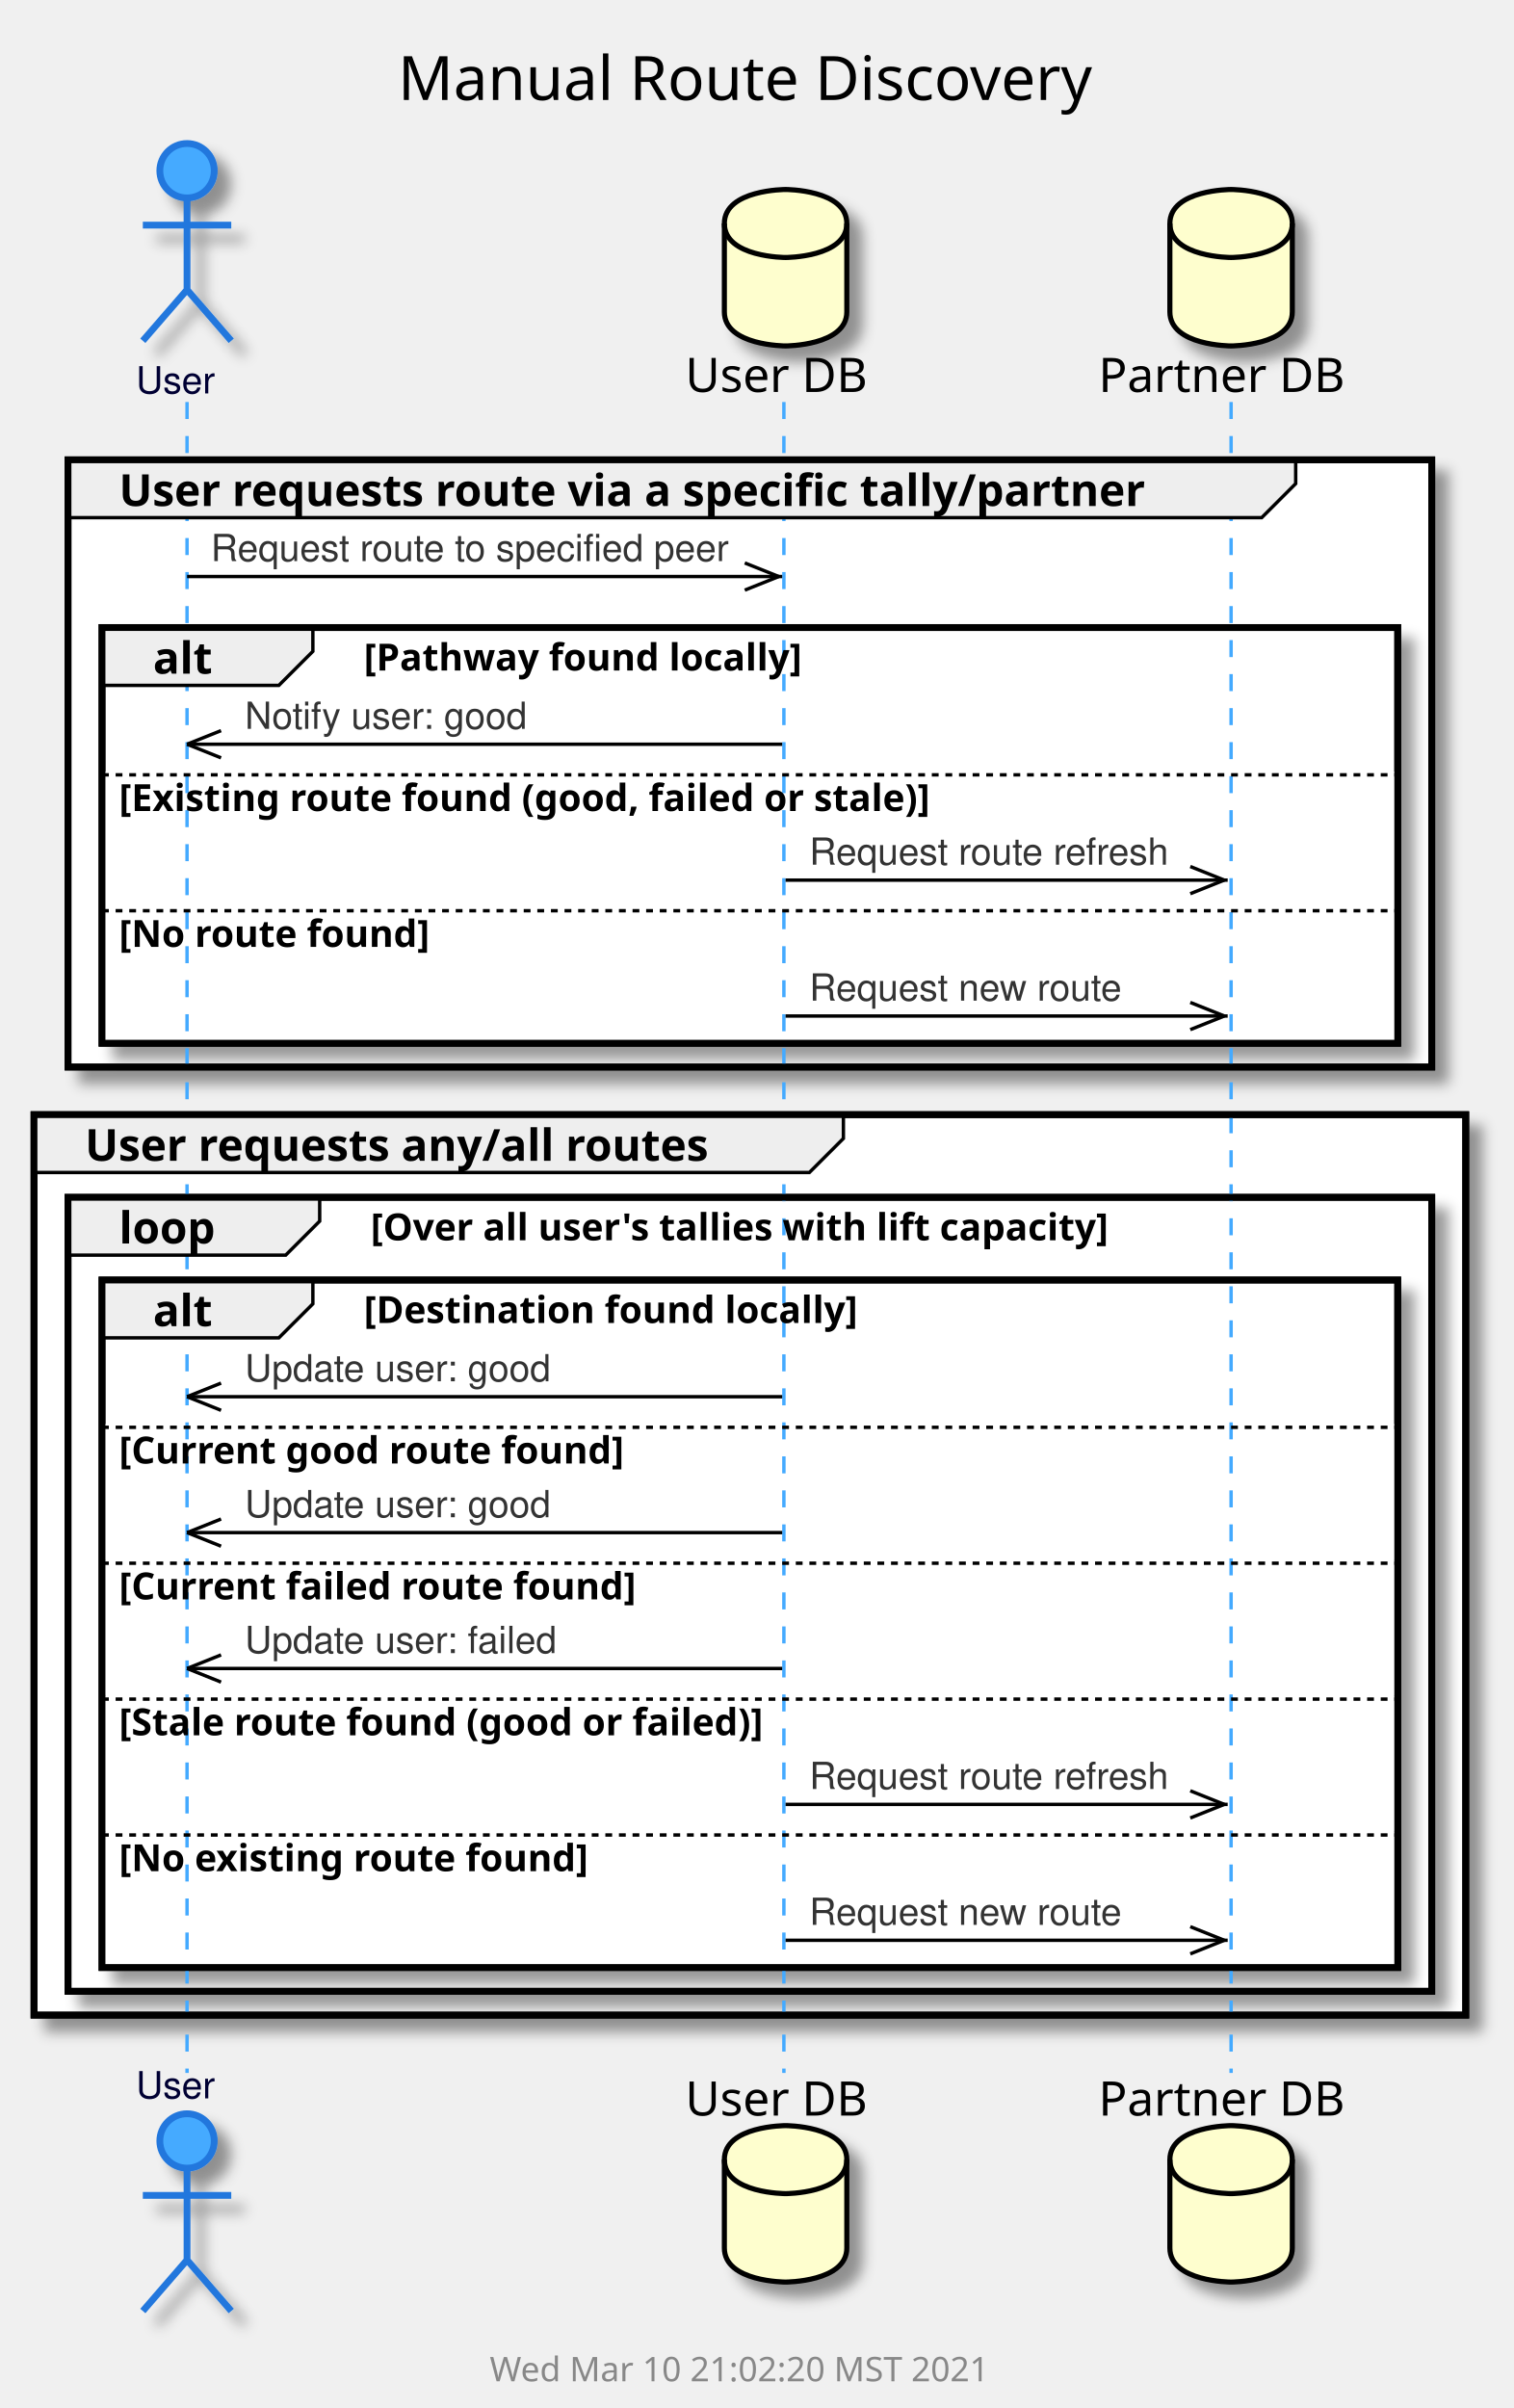
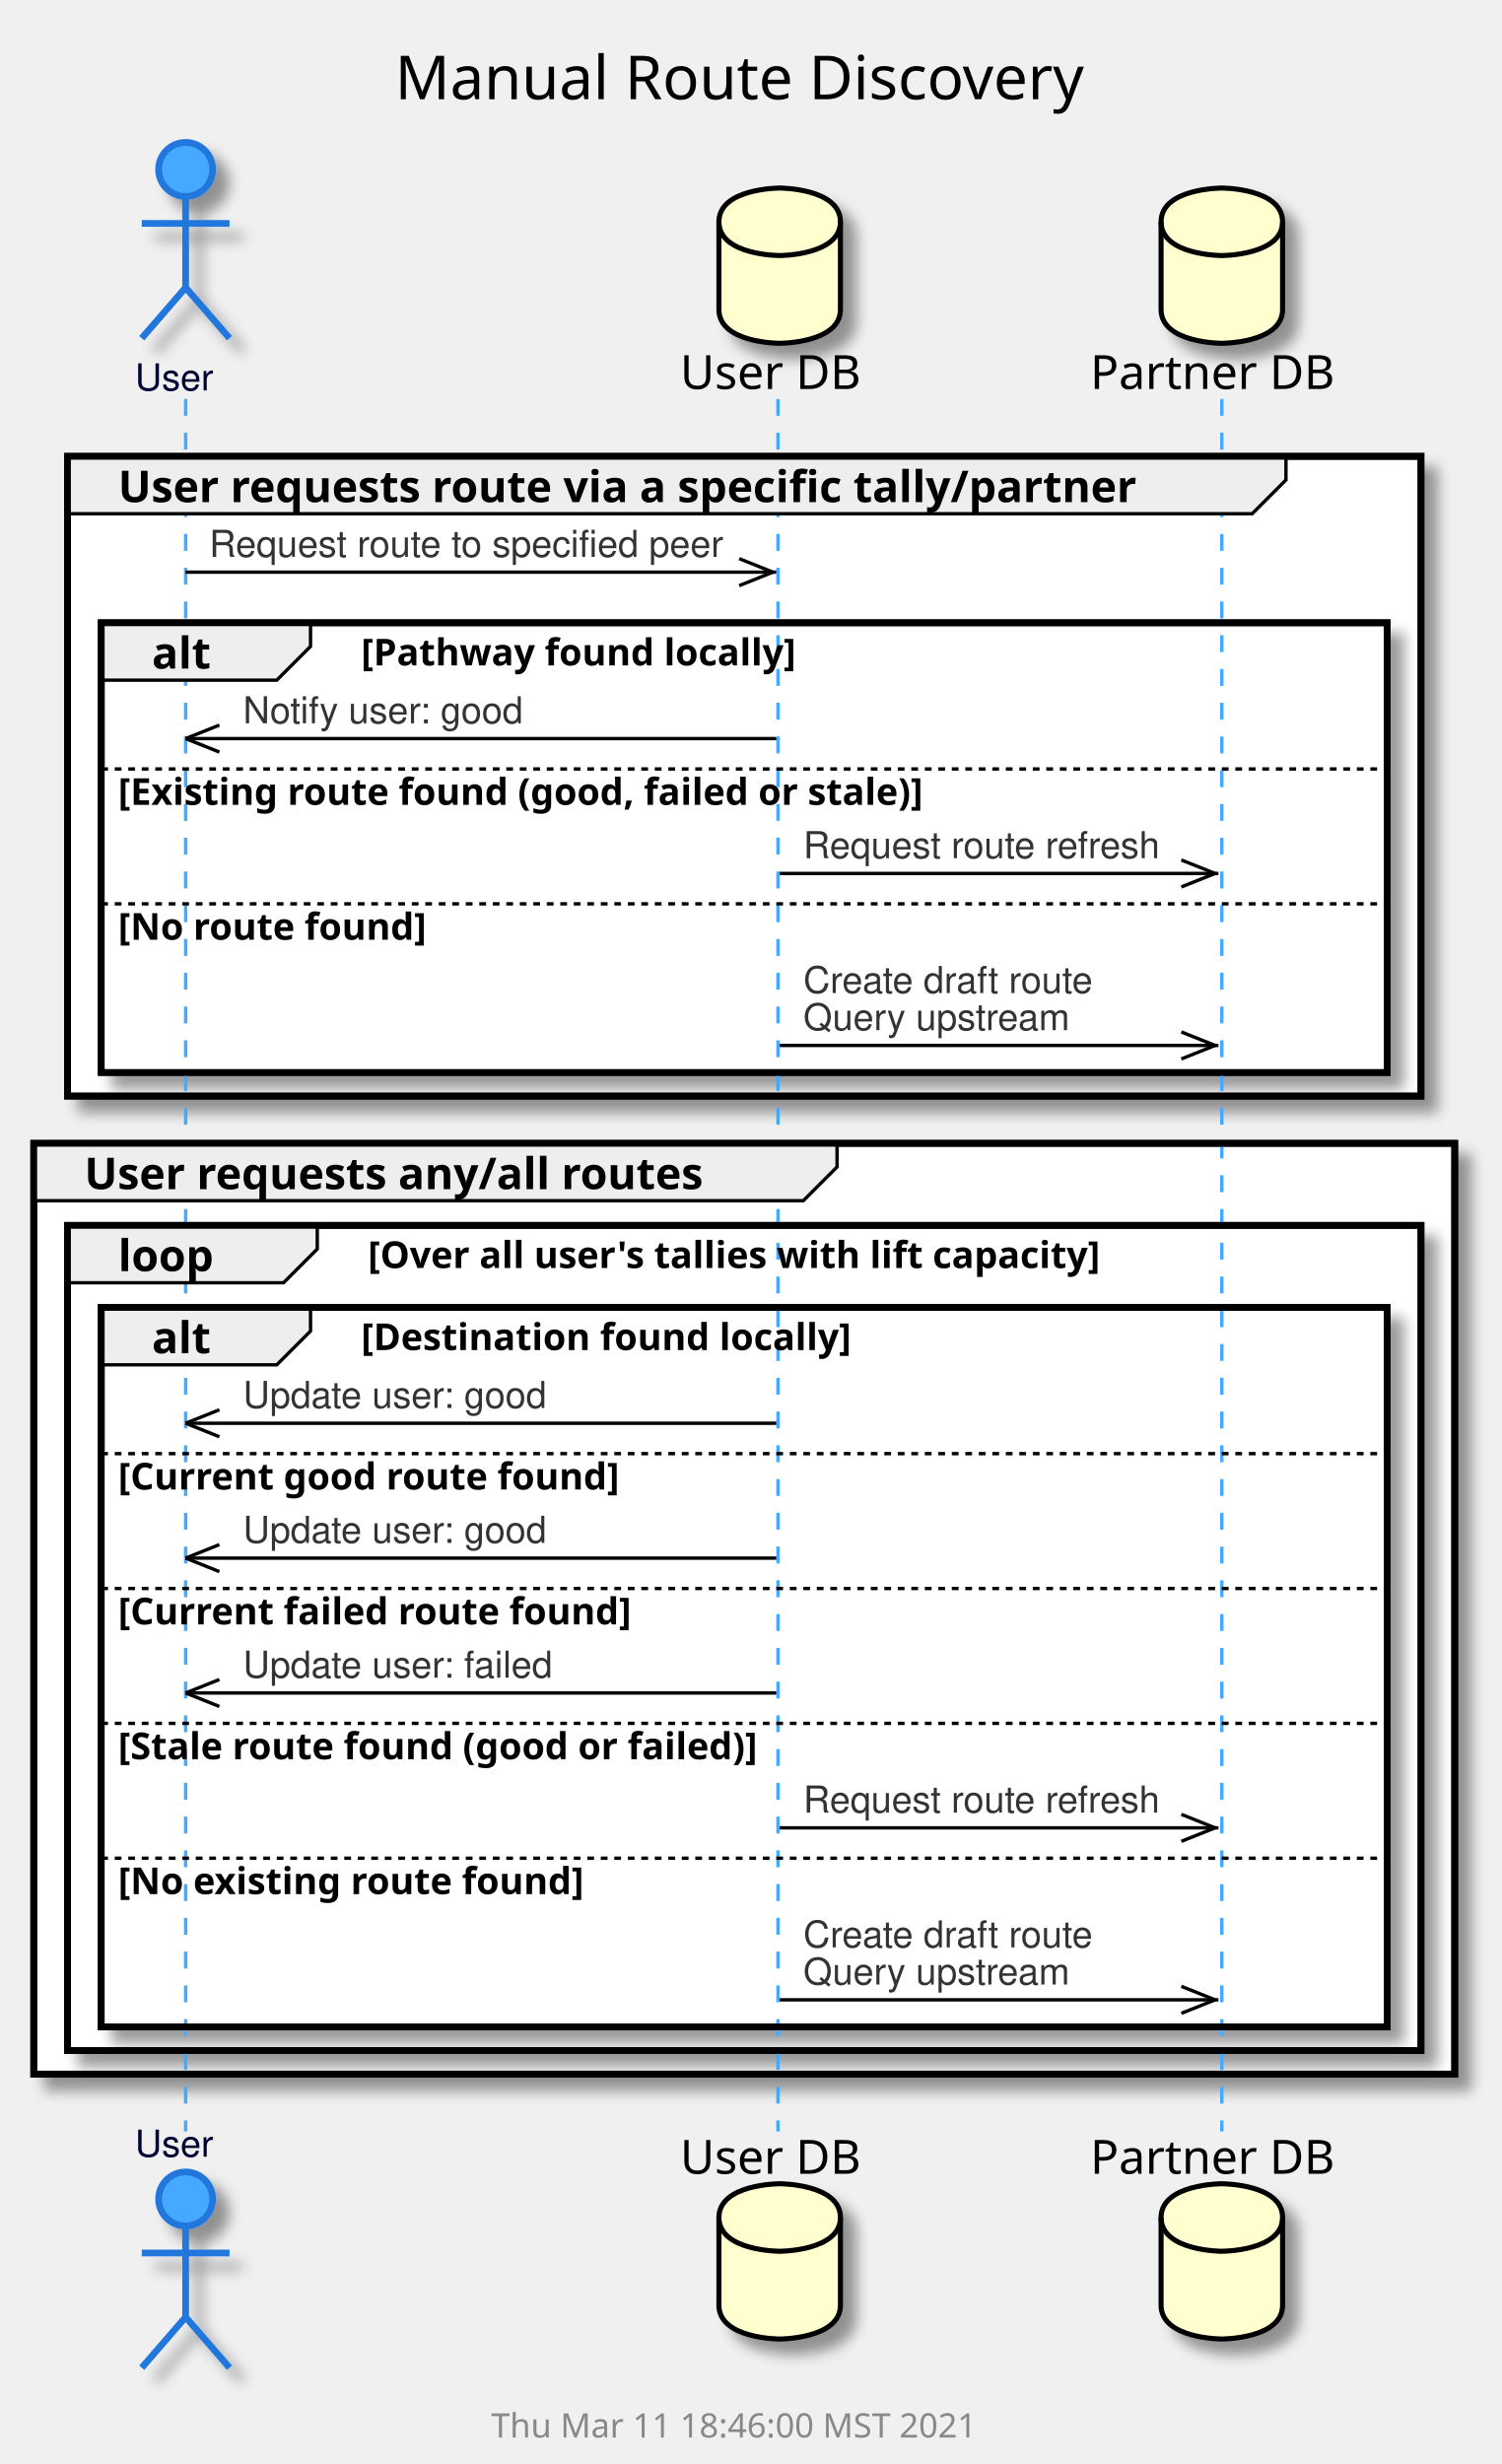
- <svg xmlns="http://www.w3.org/2000/svg" contentScriptType="application/ecmascript" contentStyleType="text/css" height="708px" preserveAspectRatio="none" style="width:445px;height:708px;" version="1.1" viewBox="0 0 445 708" width="445px" zoomAndPan="magnify">
+ <svg xmlns="http://www.w3.org/2000/svg" contentScriptType="application/ecmascript" contentStyleType="text/css" height="730px" preserveAspectRatio="none" style="width:445px;height:730px;" version="1.1" viewBox="0 0 445 730" width="445px" zoomAndPan="magnify">
  <defs>
-     <filter height="300%" id="f1q0xr3md47olb" width="300%" x="-1" y="-1">
+     <filter height="300%" id="fz38t2peldg6f" width="300%" x="-1" y="-1">
      <feGaussianBlur result="blurOut" stdDeviation="2.0" />
      <feColorMatrix in="blurOut" result="blurOut2" type="matrix" values="0 0 0 0 0 0 0 0 0 0 0 0 0 0 0 0 0 0 .4 0" />
      <feOffset dx="4.0" dy="4.0" in="blurOut2" result="blurOut3" />
      <feBlend in="SourceGraphic" in2="blurOut3" mode="normal" />
    </filter>
  </defs>
  <g>
    <text fill="#000000" font-family="sans-serif" font-size="18" lengthAdjust="spacing" textLength="207" x="117" y="29.402">Manual Route Discovery</text>
-     <rect fill="#FFFFFF" filter="url(#f1q0xr3md47olb)" height="178.531" style="stroke:#000000;stroke-width:2.0;" width="401" x="20" y="135.199" />
-     <rect fill="#FFFFFF" filter="url(#f1q0xr3md47olb)" height="122.221" style="stroke:#000000;stroke-width:2.0;" width="381" x="30" y="184.51" />
+     <rect fill="#FFFFFF" filter="url(#fz38t2peldg6f)" height="189.531" style="stroke:#000000;stroke-width:2.0;" width="401" x="20" y="135.199" />
+     <rect fill="#FFFFFF" filter="url(#fz38t2peldg6f)" height="133.221" style="stroke:#000000;stroke-width:2.0;" width="381" x="30" y="184.51" />
    <rect fill="#FFFFFF" height="39.955" style="stroke:none;stroke-width:1.0;" width="381" x="30" y="226.82" />
-     <rect fill="#FFFFFF" height="39.955" style="stroke:none;stroke-width:1.0;" width="381" x="30" y="266.775" />
-     <rect fill="#FFFFFF" filter="url(#f1q0xr3md47olb)" height="264.752" style="stroke:#000000;stroke-width:2.0;" width="421" x="10" y="327.731" />
-     <rect fill="#FFFFFF" filter="url(#f1q0xr3md47olb)" height="233.441" style="stroke:#000000;stroke-width:2.0;" width="401" x="20" y="352.041" />
-     <rect fill="#FFFFFF" filter="url(#f1q0xr3md47olb)" height="202.131" style="stroke:#000000;stroke-width:2.0;" width="381" x="30" y="376.352" />
-     <rect fill="#FFFFFF" height="39.955" style="stroke:none;stroke-width:1.0;" width="381" x="30" y="418.662" />
-     <rect fill="#FFFFFF" height="39.955" style="stroke:none;stroke-width:1.0;" width="381" x="30" y="458.617" />
-     <rect fill="#FFFFFF" height="39.955" style="stroke:none;stroke-width:1.0;" width="381" x="30" y="498.572" />
-     <rect fill="#FFFFFF" height="39.955" style="stroke:none;stroke-width:1.0;" width="381" x="30" y="538.527" />
-     <line style="stroke:#44AAFF;stroke-width:1.0;stroke-dasharray:5.0,5.0;" x1="55" x2="55" y1="118.199" y2="609.482" />
-     <line style="stroke:#44AAFF;stroke-width:1.0;stroke-dasharray:5.0,5.0;" x1="230.5" x2="230.5" y1="118.199" y2="609.482" />
-     <line style="stroke:#44AAFF;stroke-width:1.0;stroke-dasharray:5.0,5.0;" x1="362" x2="362" y1="118.199" y2="609.482" />
+     <rect fill="#FFFFFF" height="50.955" style="stroke:none;stroke-width:1.0;" width="381" x="30" y="266.775" />
+     <rect fill="#FFFFFF" filter="url(#fz38t2peldg6f)" height="275.752" style="stroke:#000000;stroke-width:2.0;" width="421" x="10" y="338.731" />
+     <rect fill="#FFFFFF" filter="url(#fz38t2peldg6f)" height="244.441" style="stroke:#000000;stroke-width:2.0;" width="401" x="20" y="363.041" />
+     <rect fill="#FFFFFF" filter="url(#fz38t2peldg6f)" height="213.131" style="stroke:#000000;stroke-width:2.0;" width="381" x="30" y="387.352" />
+     <rect fill="#FFFFFF" height="39.955" style="stroke:none;stroke-width:1.0;" width="381" x="30" y="429.662" />
+     <rect fill="#FFFFFF" height="39.955" style="stroke:none;stroke-width:1.0;" width="381" x="30" y="469.617" />
+     <rect fill="#FFFFFF" height="39.955" style="stroke:none;stroke-width:1.0;" width="381" x="30" y="509.572" />
+     <rect fill="#FFFFFF" height="50.955" style="stroke:none;stroke-width:1.0;" width="381" x="30" y="549.527" />
+     <line style="stroke:#44AAFF;stroke-width:1.0;stroke-dasharray:5.0,5.0;" x1="55" x2="55" y1="118.199" y2="631.482" />
+     <line style="stroke:#44AAFF;stroke-width:1.0;stroke-dasharray:5.0,5.0;" x1="230.5" x2="230.5" y1="118.199" y2="631.482" />
+     <line style="stroke:#44AAFF;stroke-width:1.0;stroke-dasharray:5.0,5.0;" x1="362" x2="362" y1="118.199" y2="631.482" />
    <text fill="#000033" font-family="Helvetica" font-size="11" lengthAdjust="spacing" textLength="24" x="40" y="115.669">User</text>
-     <ellipse cx="55" cy="50.199" fill="#44AAFF" filter="url(#f1q0xr3md47olb)" rx="8" ry="8" style="stroke:#2277DD;stroke-width:2.0;" />
-     <path d="M55,58.199 L55,85.199 M42,66.199 L68,66.199 M55,85.199 L42,100.199 M55,85.199 L68,100.199 " fill="none" filter="url(#f1q0xr3md47olb)" style="stroke:#2277DD;stroke-width:2.0;" />
-     <text fill="#000033" font-family="Helvetica" font-size="11" lengthAdjust="spacing" textLength="24" x="40" y="616.953">User</text>
-     <ellipse cx="55" cy="629.482" fill="#44AAFF" filter="url(#f1q0xr3md47olb)" rx="8" ry="8" style="stroke:#2277DD;stroke-width:2.0;" />
-     <path d="M55,637.482 L55,664.482 M42,645.482 L68,645.482 M55,664.482 L42,679.482 M55,664.482 L68,679.482 " fill="none" filter="url(#f1q0xr3md47olb)" style="stroke:#2277DD;stroke-width:2.0;" />
+     <ellipse cx="55" cy="50.199" fill="#44AAFF" filter="url(#fz38t2peldg6f)" rx="8" ry="8" style="stroke:#2277DD;stroke-width:2.0;" />
+     <path d="M55,58.199 L55,85.199 M42,66.199 L68,66.199 M55,85.199 L42,100.199 M55,85.199 L68,100.199 " fill="none" filter="url(#fz38t2peldg6f)" style="stroke:#2277DD;stroke-width:2.0;" />
+     <text fill="#000033" font-family="Helvetica" font-size="11" lengthAdjust="spacing" textLength="24" x="40" y="638.953">User</text>
+     <ellipse cx="55" cy="651.482" fill="#44AAFF" filter="url(#fz38t2peldg6f)" rx="8" ry="8" style="stroke:#2277DD;stroke-width:2.0;" />
+     <path d="M55,659.482 L55,686.482 M42,667.482 L68,667.482 M55,686.482 L42,701.482 M55,686.482 L68,701.482 " fill="none" filter="url(#fz38t2peldg6f)" style="stroke:#2277DD;stroke-width:2.0;" />
    <text fill="#000000" font-family="sans-serif" font-size="14" lengthAdjust="spacing" textLength="53" x="201.5" y="115.246">User DB</text>
-     <path d="M213,65.711 C213,55.711 231,55.711 231,55.711 C231,55.711 249,55.711 249,65.711 L249,91.711 C249,101.711 231,101.711 231,101.711 C231,101.711 213,101.711 213,91.711 L213,65.711 " fill="#FEFECE" filter="url(#f1q0xr3md47olb)" style="stroke:#000000;stroke-width:1.5;" />
+     <path d="M213,65.711 C213,55.711 231,55.711 231,55.711 C231,55.711 249,55.711 249,65.711 L249,91.711 C249,101.711 231,101.711 231,101.711 C231,101.711 213,101.711 213,91.711 L213,65.711 " fill="#FEFECE" filter="url(#fz38t2peldg6f)" style="stroke:#000000;stroke-width:1.5;" />
    <path d="M213,65.711 C213,75.711 231,75.711 231,75.711 C231,75.711 249,75.711 249,65.711 " fill="none" style="stroke:#000000;stroke-width:1.5;" />
-     <text fill="#000000" font-family="sans-serif" font-size="14" lengthAdjust="spacing" textLength="53" x="201.5" y="622.018">User DB</text>
-     <path d="M213,634.971 C213,624.971 231,624.971 231,624.971 C231,624.971 249,624.971 249,634.971 L249,660.971 C249,670.971 231,670.971 231,670.971 C231,670.971 213,670.971 213,660.971 L213,634.971 " fill="#FEFECE" filter="url(#f1q0xr3md47olb)" style="stroke:#000000;stroke-width:1.5;" />
-     <path d="M213,634.971 C213,644.971 231,644.971 231,644.971 C231,644.971 249,644.971 249,634.971 " fill="none" style="stroke:#000000;stroke-width:1.5;" />
+     <text fill="#000000" font-family="sans-serif" font-size="14" lengthAdjust="spacing" textLength="53" x="201.5" y="644.018">User DB</text>
+     <path d="M213,656.971 C213,646.971 231,646.971 231,646.971 C231,646.971 249,646.971 249,656.971 L249,682.971 C249,692.971 231,692.971 231,692.971 C231,692.971 213,692.971 213,682.971 L213,656.971 " fill="#FEFECE" filter="url(#fz38t2peldg6f)" style="stroke:#000000;stroke-width:1.5;" />
+     <path d="M213,656.971 C213,666.971 231,666.971 231,666.971 C231,666.971 249,666.971 249,656.971 " fill="none" style="stroke:#000000;stroke-width:1.5;" />
    <text fill="#000000" font-family="sans-serif" font-size="14" lengthAdjust="spacing" textLength="72" x="323" y="115.246">Partner DB</text>
-     <path d="M344,65.711 C344,55.711 362,55.711 362,55.711 C362,55.711 380,55.711 380,65.711 L380,91.711 C380,101.711 362,101.711 362,101.711 C362,101.711 344,101.711 344,91.711 L344,65.711 " fill="#FEFECE" filter="url(#f1q0xr3md47olb)" style="stroke:#000000;stroke-width:1.5;" />
+     <path d="M344,65.711 C344,55.711 362,55.711 362,55.711 C362,55.711 380,55.711 380,65.711 L380,91.711 C380,101.711 362,101.711 362,101.711 C362,101.711 344,101.711 344,91.711 L344,65.711 " fill="#FEFECE" filter="url(#fz38t2peldg6f)" style="stroke:#000000;stroke-width:1.5;" />
    <path d="M344,65.711 C344,75.711 362,75.711 362,75.711 C362,75.711 380,75.711 380,65.711 " fill="none" style="stroke:#000000;stroke-width:1.5;" />
-     <text fill="#000000" font-family="sans-serif" font-size="14" lengthAdjust="spacing" textLength="72" x="323" y="622.018">Partner DB</text>
-     <path d="M344,634.971 C344,624.971 362,624.971 362,624.971 C362,624.971 380,624.971 380,634.971 L380,660.971 C380,670.971 362,670.971 362,670.971 C362,670.971 344,670.971 344,660.971 L344,634.971 " fill="#FEFECE" filter="url(#f1q0xr3md47olb)" style="stroke:#000000;stroke-width:1.5;" />
-     <path d="M344,634.971 C344,644.971 362,644.971 362,644.971 C362,644.971 380,644.971 380,634.971 " fill="none" style="stroke:#000000;stroke-width:1.5;" />
+     <text fill="#000000" font-family="sans-serif" font-size="14" lengthAdjust="spacing" textLength="72" x="323" y="644.018">Partner DB</text>
+     <path d="M344,656.971 C344,646.971 362,646.971 362,646.971 C362,646.971 380,646.971 380,656.971 L380,682.971 C380,692.971 362,692.971 362,692.971 C362,692.971 344,692.971 344,682.971 L344,656.971 " fill="#FEFECE" filter="url(#fz38t2peldg6f)" style="stroke:#000000;stroke-width:1.5;" />
+     <path d="M344,656.971 C344,666.971 362,666.971 362,666.971 C362,666.971 380,666.971 380,656.971 " fill="none" style="stroke:#000000;stroke-width:1.5;" />
    <path d="M20,135.199 L381,135.199 L381,142.199 L371,152.199 L20,152.199 L20,135.199 " fill="#EEEEEE" style="stroke:#000000;stroke-width:1.0;" />
-     <rect fill="none" height="178.531" style="stroke:#000000;stroke-width:2.0;" width="401" x="20" y="135.199" />
+     <rect fill="none" height="189.531" style="stroke:#000000;stroke-width:2.0;" width="401" x="20" y="135.199" />
    <text fill="#000000" font-family="sans-serif" font-size="13" font-weight="bold" lengthAdjust="spacing" textLength="316" x="35" y="148.768">User requests route via a specific tally/partner</text>
    <line style="stroke:#000000;stroke-width:1.0;" x1="229" x2="219" y1="169.51" y2="165.51" />
    <line style="stroke:#000000;stroke-width:1.0;" x1="229" x2="219" y1="169.51" y2="173.51" />
    <line style="stroke:#000000;stroke-width:1.0;" x1="55" x2="230" y1="169.51" y2="169.51" />
    <text fill="#333333" font-family="Helvetica" font-size="11" lengthAdjust="spacing" textLength="152" x="62" y="164.98">Request route to specified peer</text>
    <path d="M30,184.51 L92,184.51 L92,191.51 L82,201.51 L30,201.51 L30,184.51 " fill="#EEEEEE" style="stroke:#000000;stroke-width:1.0;" />
-     <rect fill="none" height="122.221" style="stroke:#000000;stroke-width:2.0;" width="381" x="30" y="184.51" />
+     <rect fill="none" height="133.221" style="stroke:#000000;stroke-width:2.0;" width="381" x="30" y="184.51" />
    <text fill="#000000" font-family="sans-serif" font-size="13" font-weight="bold" lengthAdjust="spacing" textLength="17" x="45" y="198.078">alt</text>
    <text fill="#000000" font-family="sans-serif" font-size="11" font-weight="bold" lengthAdjust="spacing" textLength="131" x="107" y="197.144">[Pathway found locally]</text>
    <line style="stroke:#000000;stroke-width:1.0;" x1="55" x2="65" y1="218.82" y2="214.82" />
    <line style="stroke:#000000;stroke-width:1.0;" x1="55" x2="65" y1="218.82" y2="222.82" />
    <line style="stroke:#000000;stroke-width:1.0;" x1="55" x2="230" y1="218.82" y2="218.82" />
    <text fill="#333333" font-family="Helvetica" font-size="11" lengthAdjust="spacing" textLength="83" x="72" y="214.291">Notify user: good</text>
    <line style="stroke:#000000;stroke-width:1.0;stroke-dasharray:2.0,2.0;" x1="30" x2="411" y1="227.82" y2="227.82" />
    <text fill="#000000" font-family="sans-serif" font-size="11" font-weight="bold" lengthAdjust="spacing" textLength="248" x="35" y="238.455">[Existing route found (good, failed or stale)]</text>
    <line style="stroke:#000000;stroke-width:1.0;" x1="360" x2="350" y1="258.775" y2="254.775" />
    <line style="stroke:#000000;stroke-width:1.0;" x1="360" x2="350" y1="258.775" y2="262.775" />
    <line style="stroke:#000000;stroke-width:1.0;" x1="231" x2="361" y1="258.775" y2="258.775" />
    <text fill="#333333" font-family="Helvetica" font-size="11" lengthAdjust="spacing" textLength="107" x="238" y="254.246">Request route refresh</text>
    <line style="stroke:#000000;stroke-width:1.0;stroke-dasharray:2.0,2.0;" x1="30" x2="411" y1="267.775" y2="267.775" />
    <text fill="#000000" font-family="sans-serif" font-size="11" font-weight="bold" lengthAdjust="spacing" textLength="93" x="35" y="278.41">[No route found]</text>
-     <line style="stroke:#000000;stroke-width:1.0;" x1="360" x2="350" y1="298.731" y2="294.731" />
-     <line style="stroke:#000000;stroke-width:1.0;" x1="360" x2="350" y1="298.731" y2="302.731" />
-     <line style="stroke:#000000;stroke-width:1.0;" x1="231" x2="361" y1="298.731" y2="298.731" />
-     <text fill="#333333" font-family="Helvetica" font-size="11" lengthAdjust="spacing" textLength="92" x="238" y="294.201">Request new route</text>
-     <path d="M10,327.731 L248,327.731 L248,334.731 L238,344.731 L10,344.731 L10,327.731 " fill="#EEEEEE" style="stroke:#000000;stroke-width:1.0;" />
-     <rect fill="none" height="264.752" style="stroke:#000000;stroke-width:2.0;" width="421" x="10" y="327.731" />
-     <text fill="#000000" font-family="sans-serif" font-size="13" font-weight="bold" lengthAdjust="spacing" textLength="193" x="25" y="341.299">User requests any/all routes</text>
-     <path d="M20,352.041 L94,352.041 L94,359.041 L84,369.041 L20,369.041 L20,352.041 " fill="#EEEEEE" style="stroke:#000000;stroke-width:1.0;" />
-     <rect fill="none" height="233.441" style="stroke:#000000;stroke-width:2.0;" width="401" x="20" y="352.041" />
-     <text fill="#000000" font-family="sans-serif" font-size="13" font-weight="bold" lengthAdjust="spacing" textLength="29" x="35" y="365.609">loop</text>
-     <text fill="#000000" font-family="sans-serif" font-size="11" font-weight="bold" lengthAdjust="spacing" textLength="226" x="109" y="364.676">[Over all user's tallies with lift capacity]</text>
-     <path d="M30,376.352 L92,376.352 L92,383.352 L82,393.352 L30,393.352 L30,376.352 " fill="#EEEEEE" style="stroke:#000000;stroke-width:1.0;" />
-     <rect fill="none" height="202.131" style="stroke:#000000;stroke-width:2.0;" width="381" x="30" y="376.352" />
-     <text fill="#000000" font-family="sans-serif" font-size="13" font-weight="bold" lengthAdjust="spacing" textLength="17" x="45" y="389.92">alt</text>
-     <text fill="#000000" font-family="sans-serif" font-size="11" font-weight="bold" lengthAdjust="spacing" textLength="150" x="107" y="388.986">[Destination found locally]</text>
-     <line style="stroke:#000000;stroke-width:1.0;" x1="55" x2="65" y1="410.662" y2="406.662" />
-     <line style="stroke:#000000;stroke-width:1.0;" x1="55" x2="65" y1="410.662" y2="414.662" />
-     <line style="stroke:#000000;stroke-width:1.0;" x1="55" x2="230" y1="410.662" y2="410.662" />
-     <text fill="#333333" font-family="Helvetica" font-size="11" lengthAdjust="spacing" textLength="90" x="72" y="406.132">Update user: good</text>
-     <line style="stroke:#000000;stroke-width:1.0;stroke-dasharray:2.0,2.0;" x1="30" x2="411" y1="419.662" y2="419.662" />
-     <text fill="#000000" font-family="sans-serif" font-size="11" font-weight="bold" lengthAdjust="spacing" textLength="152" x="35" y="430.297">[Current good route found]</text>
-     <line style="stroke:#000000;stroke-width:1.0;" x1="55" x2="65" y1="450.617" y2="446.617" />
-     <line style="stroke:#000000;stroke-width:1.0;" x1="55" x2="65" y1="450.617" y2="454.617" />
-     <line style="stroke:#000000;stroke-width:1.0;" x1="55" x2="230" y1="450.617" y2="450.617" />
-     <text fill="#333333" font-family="Helvetica" font-size="11" lengthAdjust="spacing" textLength="90" x="72" y="446.087">Update user: good</text>
-     <line style="stroke:#000000;stroke-width:1.0;stroke-dasharray:2.0,2.0;" x1="30" x2="411" y1="459.617" y2="459.617" />
-     <text fill="#000000" font-family="sans-serif" font-size="11" font-weight="bold" lengthAdjust="spacing" textLength="156" x="35" y="470.252">[Current failed route found]</text>
-     <line style="stroke:#000000;stroke-width:1.0;" x1="55" x2="65" y1="490.572" y2="486.572" />
-     <line style="stroke:#000000;stroke-width:1.0;" x1="55" x2="65" y1="490.572" y2="494.572" />
-     <line style="stroke:#000000;stroke-width:1.0;" x1="55" x2="230" y1="490.572" y2="490.572" />
-     <text fill="#333333" font-family="Helvetica" font-size="11" lengthAdjust="spacing" textLength="91" x="72" y="486.043">Update user: failed</text>
-     <line style="stroke:#000000;stroke-width:1.0;stroke-dasharray:2.0,2.0;" x1="30" x2="411" y1="499.572" y2="499.572" />
-     <text fill="#000000" font-family="sans-serif" font-size="11" font-weight="bold" lengthAdjust="spacing" textLength="196" x="35" y="510.207">[Stale route found (good or failed)]</text>
-     <line style="stroke:#000000;stroke-width:1.0;" x1="360" x2="350" y1="530.527" y2="526.527" />
-     <line style="stroke:#000000;stroke-width:1.0;" x1="360" x2="350" y1="530.527" y2="534.527" />
-     <line style="stroke:#000000;stroke-width:1.0;" x1="231" x2="361" y1="530.527" y2="530.527" />
-     <text fill="#333333" font-family="Helvetica" font-size="11" lengthAdjust="spacing" textLength="107" x="238" y="525.998">Request route refresh</text>
-     <line style="stroke:#000000;stroke-width:1.0;stroke-dasharray:2.0,2.0;" x1="30" x2="411" y1="539.527" y2="539.527" />
-     <text fill="#000000" font-family="sans-serif" font-size="11" font-weight="bold" lengthAdjust="spacing" textLength="141" x="35" y="550.162">[No existing route found]</text>
-     <line style="stroke:#000000;stroke-width:1.0;" x1="360" x2="350" y1="570.482" y2="566.482" />
-     <line style="stroke:#000000;stroke-width:1.0;" x1="360" x2="350" y1="570.482" y2="574.482" />
-     <line style="stroke:#000000;stroke-width:1.0;" x1="231" x2="361" y1="570.482" y2="570.482" />
-     <text fill="#333333" font-family="Helvetica" font-size="11" lengthAdjust="spacing" textLength="92" x="238" y="565.953">Request new route</text>
-     <text fill="#888888" font-family="sans-serif" font-size="10" lengthAdjust="spacing" textLength="153" x="144" y="700.15">Wed Mar 10 21:02:20 MST 2021</text>
+     <line style="stroke:#000000;stroke-width:1.0;" x1="360" x2="350" y1="309.731" y2="305.731" />
+     <line style="stroke:#000000;stroke-width:1.0;" x1="360" x2="350" y1="309.731" y2="313.731" />
+     <line style="stroke:#000000;stroke-width:1.0;" x1="231" x2="361" y1="309.731" y2="309.731" />
+     <text fill="#333333" font-family="Helvetica" font-size="11" lengthAdjust="spacing" textLength="86" x="238" y="294.201">Create draft route</text>
+     <text fill="#333333" font-family="Helvetica" font-size="11" lengthAdjust="spacing" textLength="80" x="238" y="305.201">Query upstream</text>
+     <path d="M10,338.731 L248,338.731 L248,345.731 L238,355.731 L10,355.731 L10,338.731 " fill="#EEEEEE" style="stroke:#000000;stroke-width:1.0;" />
+     <rect fill="none" height="275.752" style="stroke:#000000;stroke-width:2.0;" width="421" x="10" y="338.731" />
+     <text fill="#000000" font-family="sans-serif" font-size="13" font-weight="bold" lengthAdjust="spacing" textLength="193" x="25" y="352.299">User requests any/all routes</text>
+     <path d="M20,363.041 L94,363.041 L94,370.041 L84,380.041 L20,380.041 L20,363.041 " fill="#EEEEEE" style="stroke:#000000;stroke-width:1.0;" />
+     <rect fill="none" height="244.441" style="stroke:#000000;stroke-width:2.0;" width="401" x="20" y="363.041" />
+     <text fill="#000000" font-family="sans-serif" font-size="13" font-weight="bold" lengthAdjust="spacing" textLength="29" x="35" y="376.609">loop</text>
+     <text fill="#000000" font-family="sans-serif" font-size="11" font-weight="bold" lengthAdjust="spacing" textLength="226" x="109" y="375.676">[Over all user's tallies with lift capacity]</text>
+     <path d="M30,387.352 L92,387.352 L92,394.352 L82,404.352 L30,404.352 L30,387.352 " fill="#EEEEEE" style="stroke:#000000;stroke-width:1.0;" />
+     <rect fill="none" height="213.131" style="stroke:#000000;stroke-width:2.0;" width="381" x="30" y="387.352" />
+     <text fill="#000000" font-family="sans-serif" font-size="13" font-weight="bold" lengthAdjust="spacing" textLength="17" x="45" y="400.92">alt</text>
+     <text fill="#000000" font-family="sans-serif" font-size="11" font-weight="bold" lengthAdjust="spacing" textLength="150" x="107" y="399.986">[Destination found locally]</text>
+     <line style="stroke:#000000;stroke-width:1.0;" x1="55" x2="65" y1="421.662" y2="417.662" />
+     <line style="stroke:#000000;stroke-width:1.0;" x1="55" x2="65" y1="421.662" y2="425.662" />
+     <line style="stroke:#000000;stroke-width:1.0;" x1="55" x2="230" y1="421.662" y2="421.662" />
+     <text fill="#333333" font-family="Helvetica" font-size="11" lengthAdjust="spacing" textLength="90" x="72" y="417.132">Update user: good</text>
+     <line style="stroke:#000000;stroke-width:1.0;stroke-dasharray:2.0,2.0;" x1="30" x2="411" y1="430.662" y2="430.662" />
+     <text fill="#000000" font-family="sans-serif" font-size="11" font-weight="bold" lengthAdjust="spacing" textLength="152" x="35" y="441.297">[Current good route found]</text>
+     <line style="stroke:#000000;stroke-width:1.0;" x1="55" x2="65" y1="461.617" y2="457.617" />
+     <line style="stroke:#000000;stroke-width:1.0;" x1="55" x2="65" y1="461.617" y2="465.617" />
+     <line style="stroke:#000000;stroke-width:1.0;" x1="55" x2="230" y1="461.617" y2="461.617" />
+     <text fill="#333333" font-family="Helvetica" font-size="11" lengthAdjust="spacing" textLength="90" x="72" y="457.087">Update user: good</text>
+     <line style="stroke:#000000;stroke-width:1.0;stroke-dasharray:2.0,2.0;" x1="30" x2="411" y1="470.617" y2="470.617" />
+     <text fill="#000000" font-family="sans-serif" font-size="11" font-weight="bold" lengthAdjust="spacing" textLength="156" x="35" y="481.252">[Current failed route found]</text>
+     <line style="stroke:#000000;stroke-width:1.0;" x1="55" x2="65" y1="501.572" y2="497.572" />
+     <line style="stroke:#000000;stroke-width:1.0;" x1="55" x2="65" y1="501.572" y2="505.572" />
+     <line style="stroke:#000000;stroke-width:1.0;" x1="55" x2="230" y1="501.572" y2="501.572" />
+     <text fill="#333333" font-family="Helvetica" font-size="11" lengthAdjust="spacing" textLength="91" x="72" y="497.043">Update user: failed</text>
+     <line style="stroke:#000000;stroke-width:1.0;stroke-dasharray:2.0,2.0;" x1="30" x2="411" y1="510.572" y2="510.572" />
+     <text fill="#000000" font-family="sans-serif" font-size="11" font-weight="bold" lengthAdjust="spacing" textLength="196" x="35" y="521.207">[Stale route found (good or failed)]</text>
+     <line style="stroke:#000000;stroke-width:1.0;" x1="360" x2="350" y1="541.527" y2="537.527" />
+     <line style="stroke:#000000;stroke-width:1.0;" x1="360" x2="350" y1="541.527" y2="545.527" />
+     <line style="stroke:#000000;stroke-width:1.0;" x1="231" x2="361" y1="541.527" y2="541.527" />
+     <text fill="#333333" font-family="Helvetica" font-size="11" lengthAdjust="spacing" textLength="107" x="238" y="536.998">Request route refresh</text>
+     <line style="stroke:#000000;stroke-width:1.0;stroke-dasharray:2.0,2.0;" x1="30" x2="411" y1="550.527" y2="550.527" />
+     <text fill="#000000" font-family="sans-serif" font-size="11" font-weight="bold" lengthAdjust="spacing" textLength="141" x="35" y="561.162">[No existing route found]</text>
+     <line style="stroke:#000000;stroke-width:1.0;" x1="360" x2="350" y1="592.482" y2="588.482" />
+     <line style="stroke:#000000;stroke-width:1.0;" x1="360" x2="350" y1="592.482" y2="596.482" />
+     <line style="stroke:#000000;stroke-width:1.0;" x1="231" x2="361" y1="592.482" y2="592.482" />
+     <text fill="#333333" font-family="Helvetica" font-size="11" lengthAdjust="spacing" textLength="86" x="238" y="576.953">Create draft route</text>
+     <text fill="#333333" font-family="Helvetica" font-size="11" lengthAdjust="spacing" textLength="80" x="238" y="587.953">Query upstream</text>
+     <text fill="#888888" font-family="sans-serif" font-size="10" lengthAdjust="spacing" textLength="150" x="145.5" y="722.15">Thu Mar 11 18:46:00 MST 2021</text>
  </g>
</svg>
